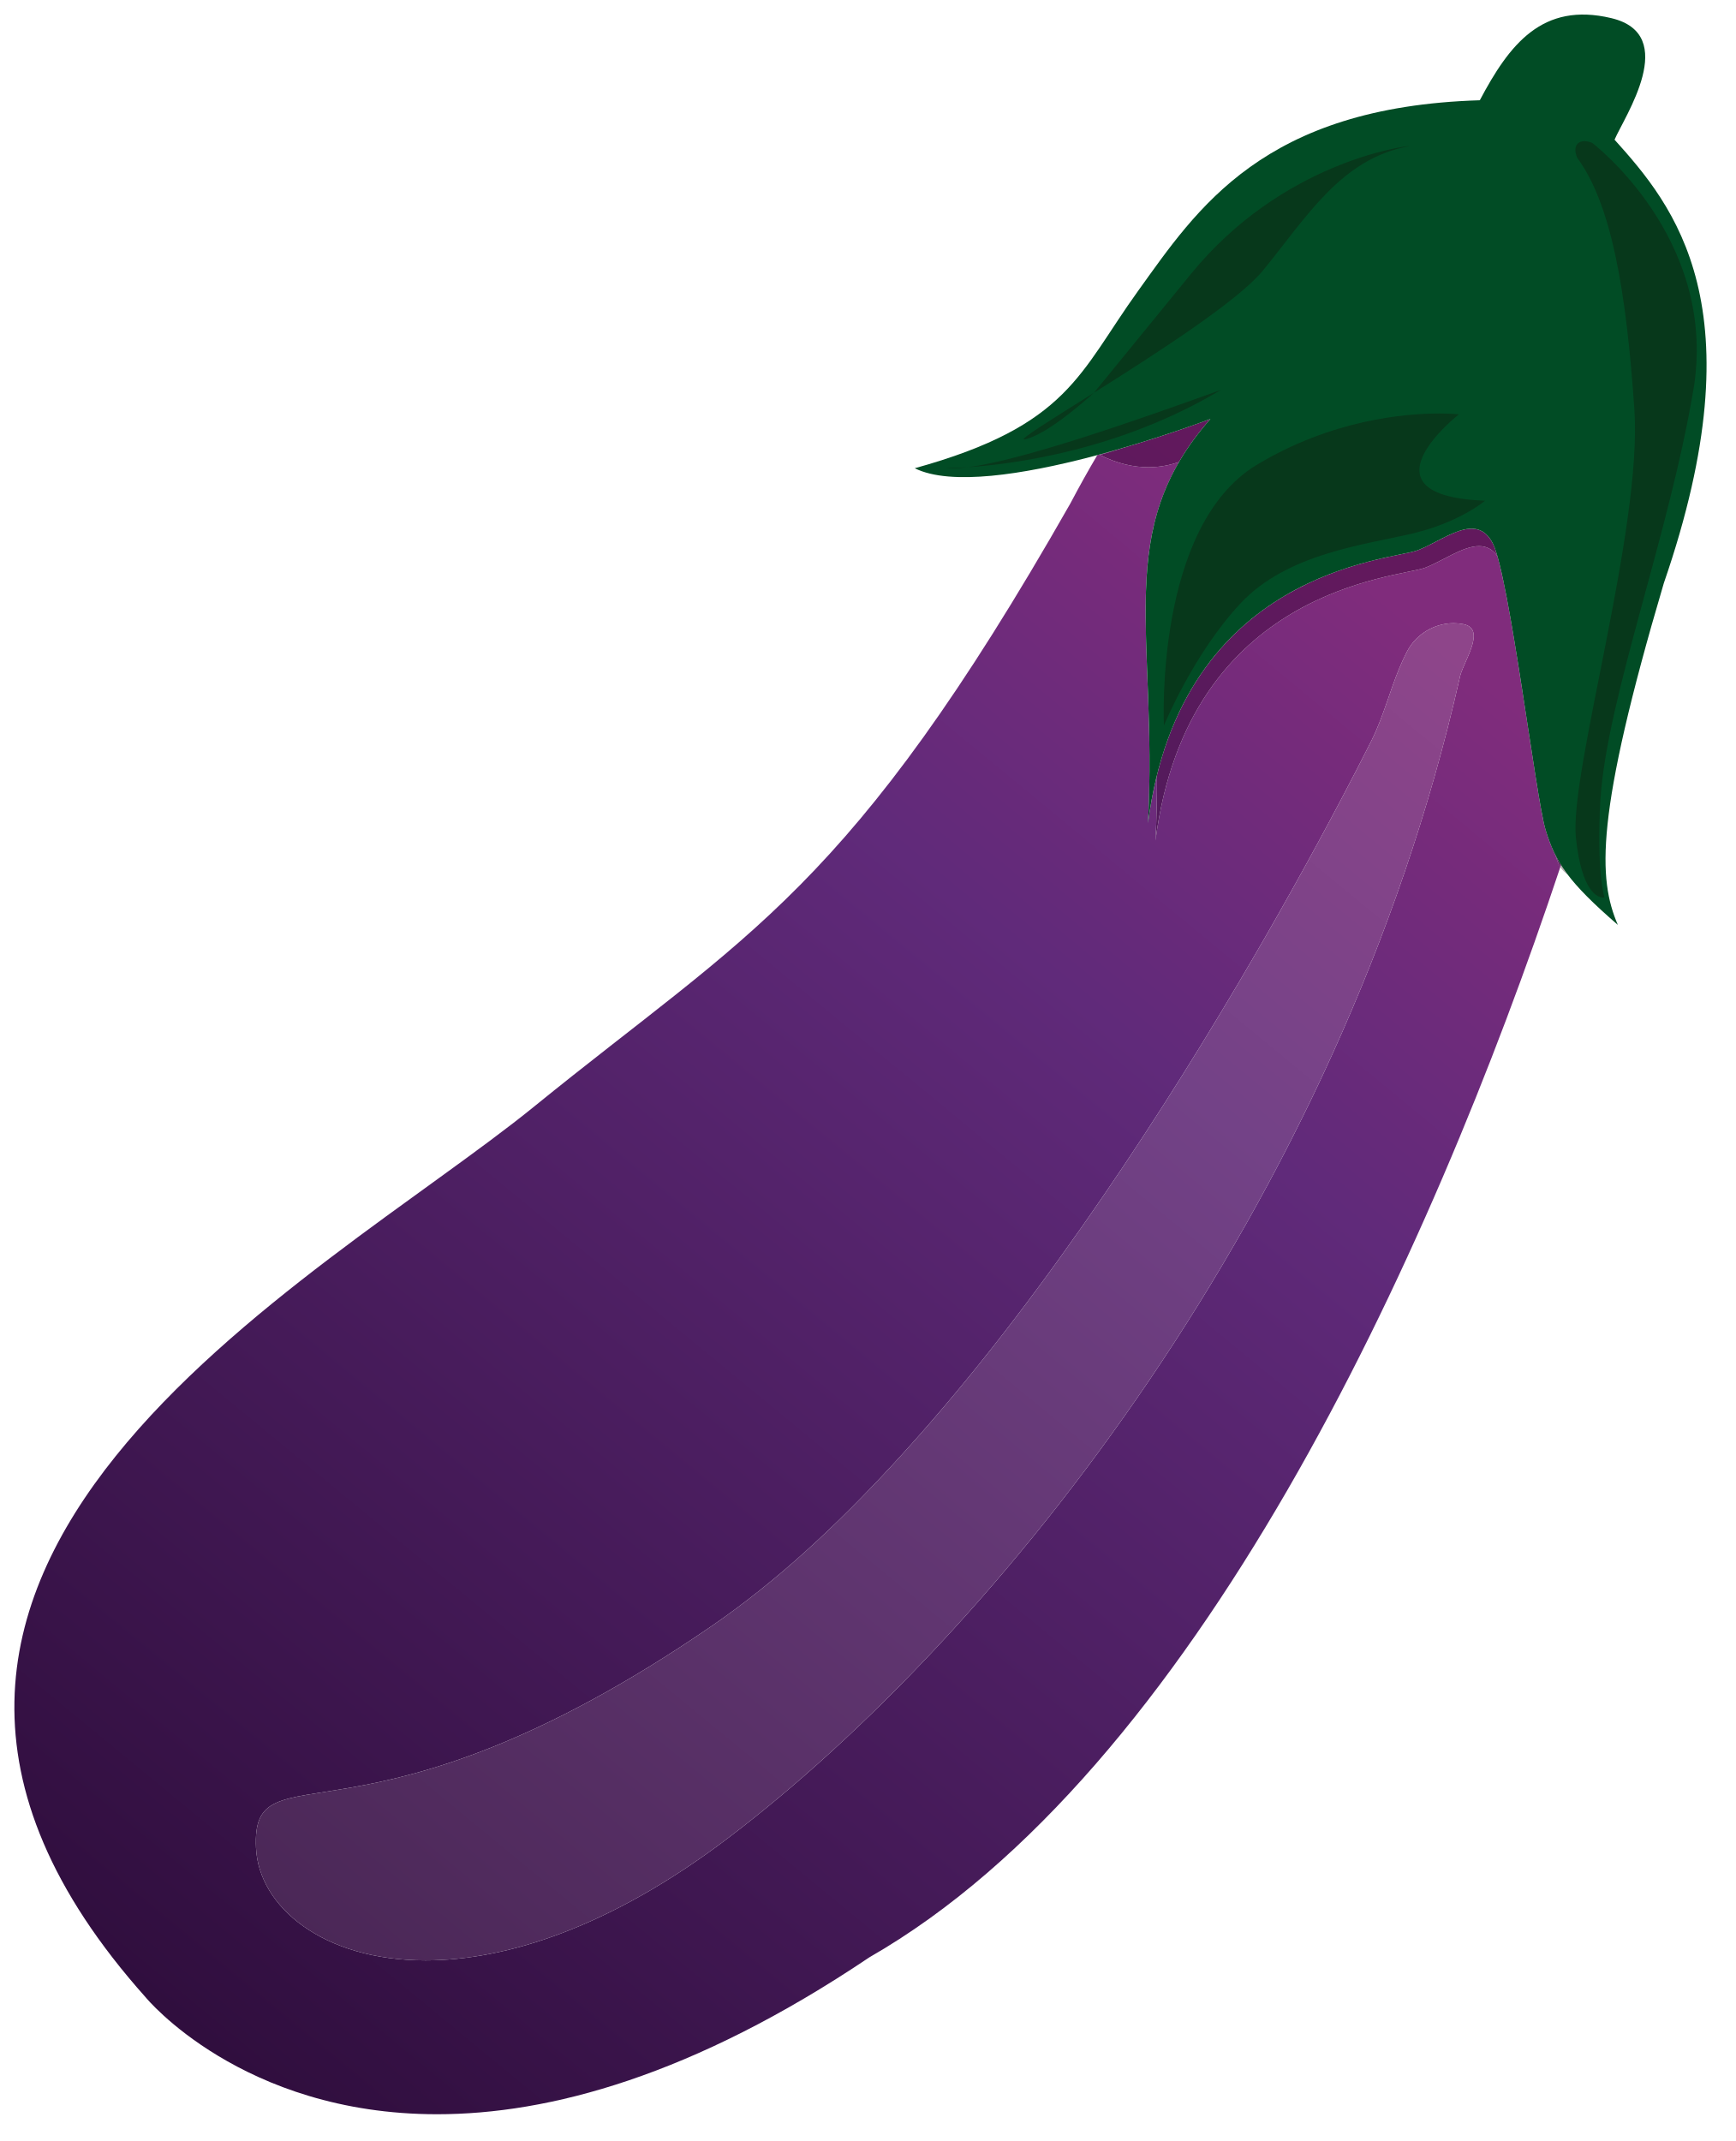
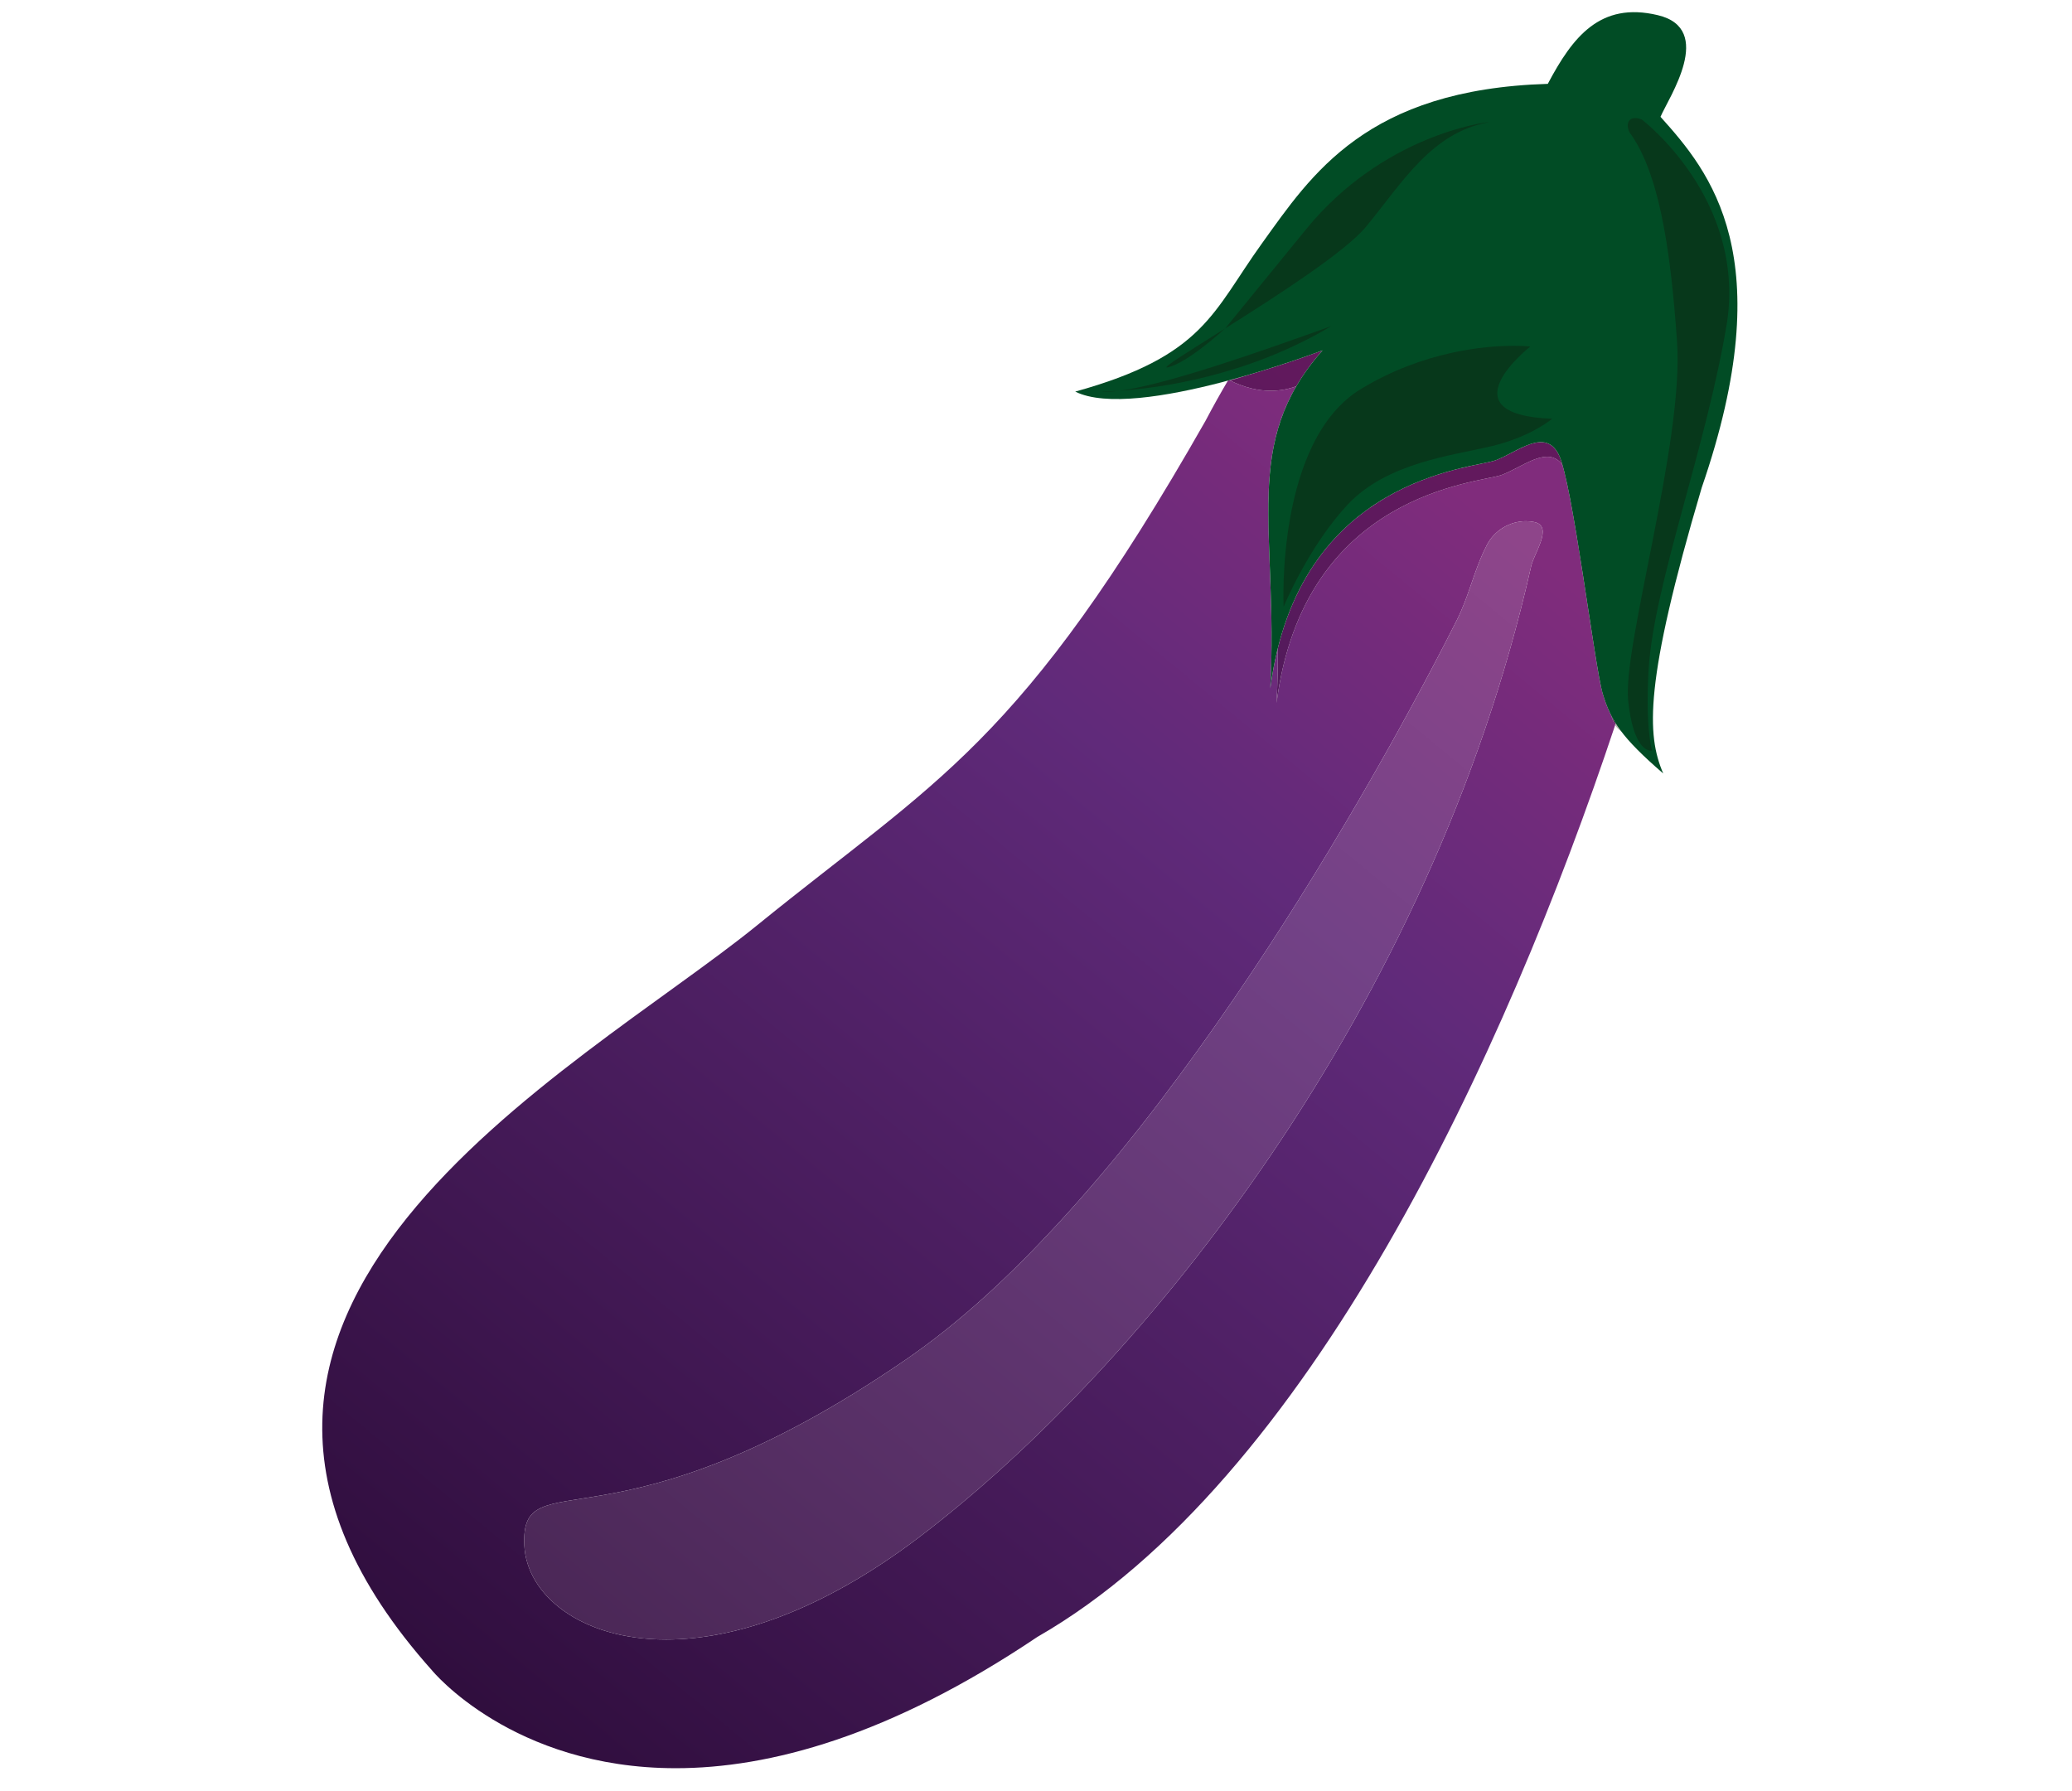
- <svg xmlns="http://www.w3.org/2000/svg" version="1.1" x="0" y="0" width="381" height="470" viewBox="0, 0, 381, 470">
+ <svg xmlns="http://www.w3.org/2000/svg" version="1.1" x="0" y="0" width="81" height="70" viewBox="0, 0, 381, 470">
  <defs>
    <linearGradient id="Gradient_1" gradientUnits="userSpaceOnUse" x1="311.434" y1="136.965" x2="50.745" y2="453.281">
      <stop offset="0" stop-color="#802C7C" />
      <stop offset="0.27" stop-color="#602A7A" />
      <stop offset="1" stop-color="#300E3E" />
    </linearGradient>
    <linearGradient id="Gradient_2" gradientUnits="userSpaceOnUse" x1="311.434" y1="136.965" x2="50.745" y2="453.281">
      <stop offset="0" stop-color="#62195D" />
      <stop offset="0.27" stop-color="#4A1B5B" />
      <stop offset="1" stop-color="#23082F" />
    </linearGradient>
    <linearGradient id="Gradient_3" gradientUnits="userSpaceOnUse" x1="311.434" y1="136.965" x2="50.745" y2="453.281">
      <stop offset="0" stop-color="#8E458A" />
      <stop offset="0.27" stop-color="#734287" />
      <stop offset="1" stop-color="#462451" />
    </linearGradient>
  </defs>
  <g id="Layer_1">
    <path d="M95.944,464.126 C53.018,464.123 32.003,438.493 32.003,438.493 C-52.255,344.134 70.245,281.11 117.308,242.868 C164.378,204.618 186.44,195.798 234.979,110.485 C236.932,106.776 238.896,103.257 240.873,99.913 C242.601,99.45 244.293,98.976 245.93,98.501 C244.586,98.944 243.083,99.397 241.409,99.86 C245.352,101.831 248.936,102.571 252.098,102.571 C254.616,102.571 256.865,102.101 258.812,101.409 C246.471,122.583 253.887,144.25 252.003,180.681 C252.489,176.935 253.152,173.434 253.968,170.158 C253.987,174.682 253.905,179.453 253.644,184.509 C260.854,128.977 307.011,126.813 312.776,124.649 C316.602,123.217 321.05,119.89 324.668,119.89 C326.194,119.89 327.573,120.483 328.695,122.06 C332.289,134.527 337.288,175.515 339.261,182.118 C339.882,184.184 340.562,186.012 341.469,187.789 C341.847,188.982 342.137,189.743 342.511,190.345 C313.697,276.845 262.092,388.826 190.862,429.665 C151.989,455.804 120.41,464.127 95.944,464.126 z M319.093,136.811 C314.878,136.811 310.84,139.222 308.87,143.009 C306.308,147.931 304.917,153.196 302.948,158.259 C302.37,159.743 301.745,161.212 301.034,162.626 C299.003,166.665 296.933,170.681 294.823,174.673 C287.519,188.556 279.862,202.251 271.878,215.759 C261.159,233.899 249.839,251.696 237.737,268.962 C224.847,287.353 211.073,305.196 195.815,321.688 C183.776,334.681 170.761,346.993 156.12,357.024 C79.776,409.392 55.112,382.774 56.198,405.673 C56.812,418.527 70.822,430.352 93.407,430.353 C111.07,430.353 133.976,423.121 159.823,403.493 C218.729,358.767 294.19,264.681 320.37,149.056 C320.854,145.681 326.581,138.118 321.245,137.024 C320.529,136.88 319.808,136.811 319.093,136.811 z" fill="url(#Gradient_1)" />
    <path d="M344.133,192.003 C343.375,191.42 342.898,190.967 342.511,190.345 C342.56,190.198 342.615,190.034 342.663,189.887 C343.104,190.585 343.59,191.287 344.133,192.003" fill="#BBAFB3" />
    <path d="M342.511,190.345 C342.137,189.743 341.847,188.982 341.469,187.789 C341.828,188.492 342.223,189.188 342.663,189.887 C342.615,190.034 342.56,190.198 342.511,190.345 z M253.644,184.509 C253.905,179.453 253.987,174.682 253.968,170.158 C265.255,124.852 305.759,122.832 311.136,120.821 C314.95,119.384 319.404,116.057 323.024,116.057 C324.876,116.057 326.511,116.928 327.729,119.368 C328.037,119.984 328.36,120.898 328.695,122.06 C327.573,120.483 326.194,119.89 324.668,119.89 C321.05,119.89 316.602,123.217 312.776,124.649 C307.011,126.813 260.854,128.977 253.644,184.509 z M252.098,102.571 C248.936,102.571 245.352,101.831 241.409,99.86 C243.083,99.397 244.586,98.944 245.93,98.501 C257.098,95.26 265.706,91.97 265.706,91.97 C262.91,95.136 260.644,98.267 258.812,101.409 C256.865,102.101 254.616,102.571 252.098,102.571 z" fill="url(#Gradient_2)" />
    <path d="M265.706,91.97 C265.706,91.97 216.659,110.72 200.8,102.79 C234.69,93.415 236.854,81.868 249.839,63.845 C262.815,45.806 277.245,23.454 324.839,22.009 C331.331,9.743 338.55,0.368 353.698,3.978 C368.839,7.572 356.573,25.619 354.417,30.665 C367.401,45.087 386.144,67.438 365.23,128.024 C350.081,179.235 350.808,192.938 355.136,203.032 C344.315,193.657 341.433,189.337 339.261,182.118 C337.104,174.899 331.331,126.587 327.729,119.368 C324.128,112.157 316.901,118.649 311.136,120.821 C305.37,122.977 259.214,125.142 252.003,180.681 C254.167,138.845 244.065,116.478 265.706,91.97" fill="#014C25" />
    <path d="M93.407,430.353 C70.822,430.352 56.812,418.527 56.198,405.673 C55.112,382.774 79.776,409.392 156.12,357.024 C170.761,346.993 183.776,334.681 195.815,321.688 C211.073,305.196 224.847,287.353 237.737,268.962 C249.839,251.696 261.159,233.899 271.878,215.759 C279.862,202.251 287.519,188.556 294.823,174.673 C296.933,170.681 299.003,166.665 301.034,162.626 C301.745,161.212 302.37,159.743 302.948,158.259 C304.917,153.196 306.308,147.931 308.87,143.009 C310.84,139.222 314.878,136.811 319.093,136.811 C319.808,136.811 320.529,136.88 321.245,137.024 C326.581,138.118 320.854,145.681 320.37,149.056 C294.19,264.681 218.729,358.767 159.823,403.493 C133.976,423.121 111.07,430.353 93.407,430.353 z" fill="url(#Gradient_3)" />
    <path d="M351.933,197.034 C350.899,197.034 347.21,196.152 345.933,183.884 C344.448,169.556 360.558,116.134 358.769,89.86 C356.979,63.61 353.698,44.806 346.23,34.649 C345.299,32.55 346.01,30.991 347.797,30.991 C348.29,30.991 348.865,31.11 349.511,31.368 C349.511,31.368 376.667,51.962 371.901,84.493 C366.526,117.321 352.8,152.853 351.308,175.524 C350.409,191.634 352.206,197.009 352.206,197.009 C352.206,197.009 352.107,197.034 351.933,197.034" fill="#07381B" />
    <path d="M255.495,159.282 C255.495,159.282 253.354,115.642 275.886,102.04 C292.356,92.11 308.438,90.772 315.911,90.772 C318.668,90.772 320.253,90.954 320.253,90.954 C320.253,90.954 297.354,108.845 325.98,109.915 C325.98,109.915 320.612,114.571 310.237,117.071 C299.862,119.571 282.69,121.368 272.315,132.446 C261.94,143.54 255.495,159.282 255.495,159.282" fill="#07381B" />
    <path d="M208.993,102.828 C208.468,102.828 207.989,102.803 207.558,102.751 C207.558,102.751 207.606,102.752 207.701,102.752 C208.184,102.752 209.878,102.737 212.513,102.559 C211.187,102.734 210.006,102.828 208.993,102.828 M212.513,102.559 C224.74,100.94 249.284,92.342 268.026,85.587 C245.748,98.891 222.444,101.887 212.513,102.559" fill="#07381B" />
    <path d="M224.841,96.473 C223.685,96.473 230.743,92.137 240.107,86.241 C239.116,87.15 230.307,95.134 225.151,96.423 C225.015,96.457 224.912,96.473 224.841,96.473 M240.107,86.241 C240.167,86.186 240.198,86.157 240.198,86.157 C240.198,86.157 240.198,86.157 261.417,60.149 C281.487,35.555 308.266,32.064 309.38,32.064 C309.443,32.064 309.424,32.076 309.315,32.095 C294.261,34.837 286.737,47.837 277.159,59.47 C271.655,66.154 253.517,77.797 240.107,86.241" fill="#07381B" />
  </g>
</svg>
